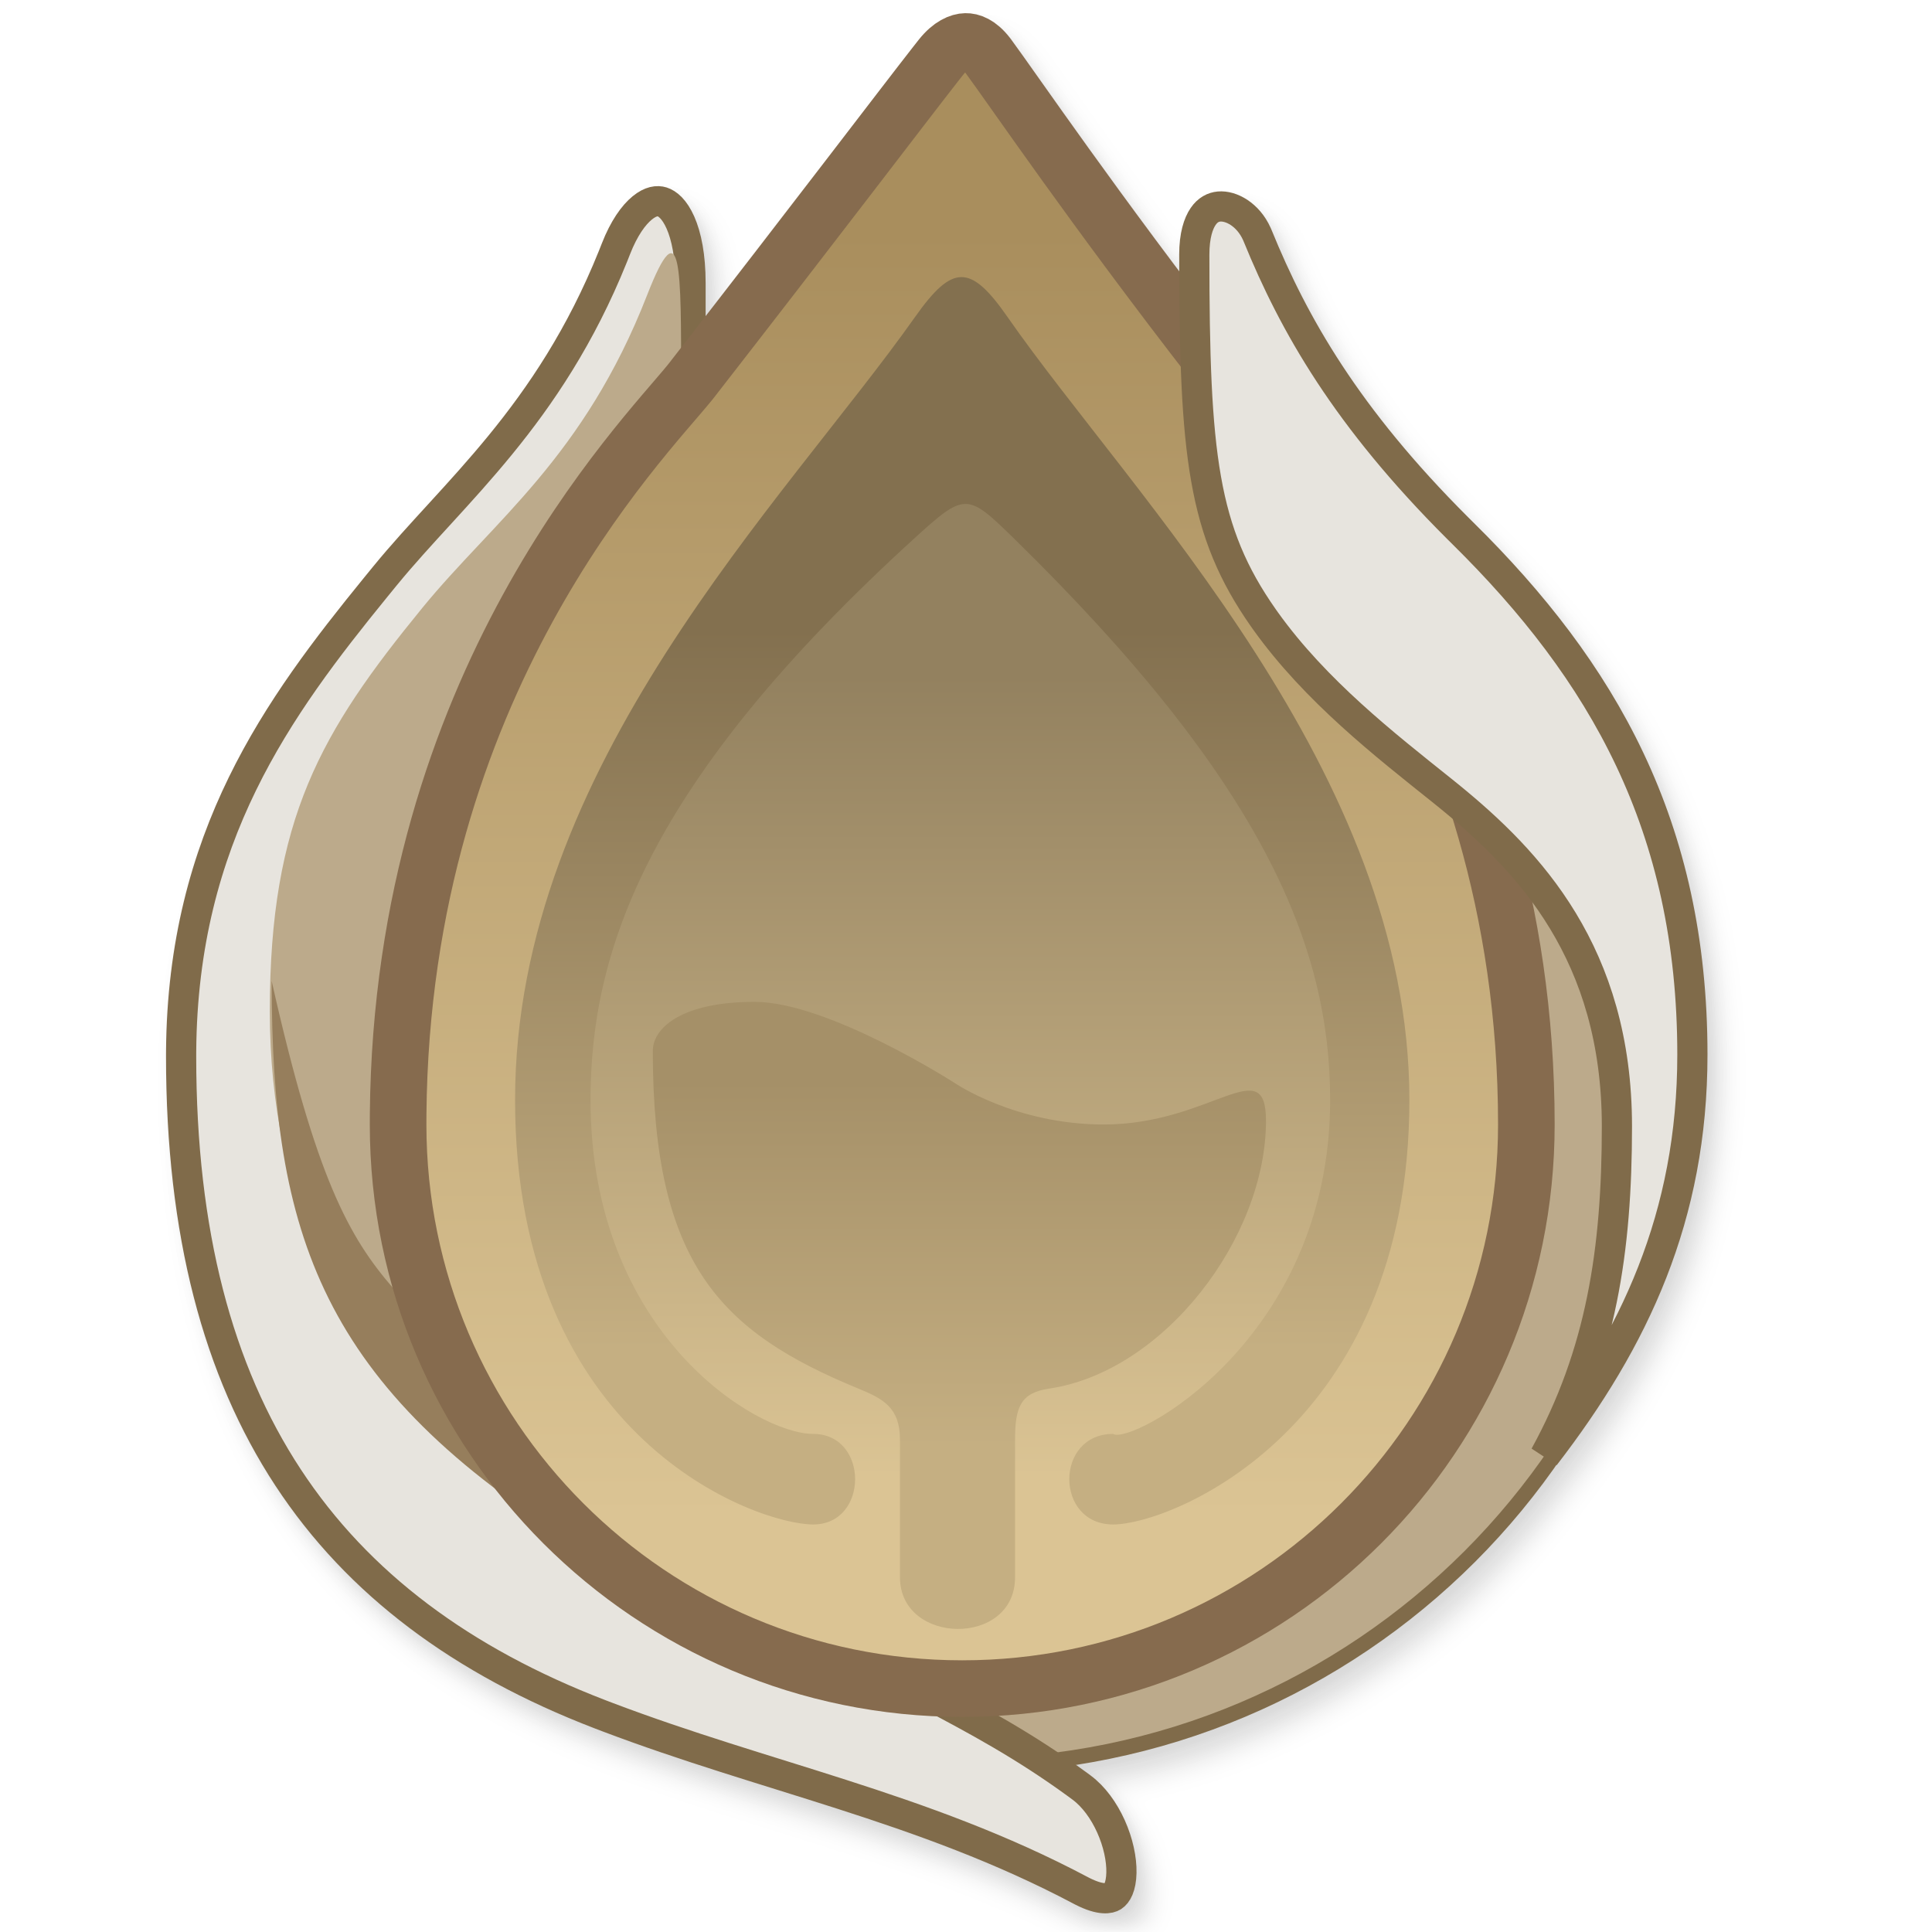
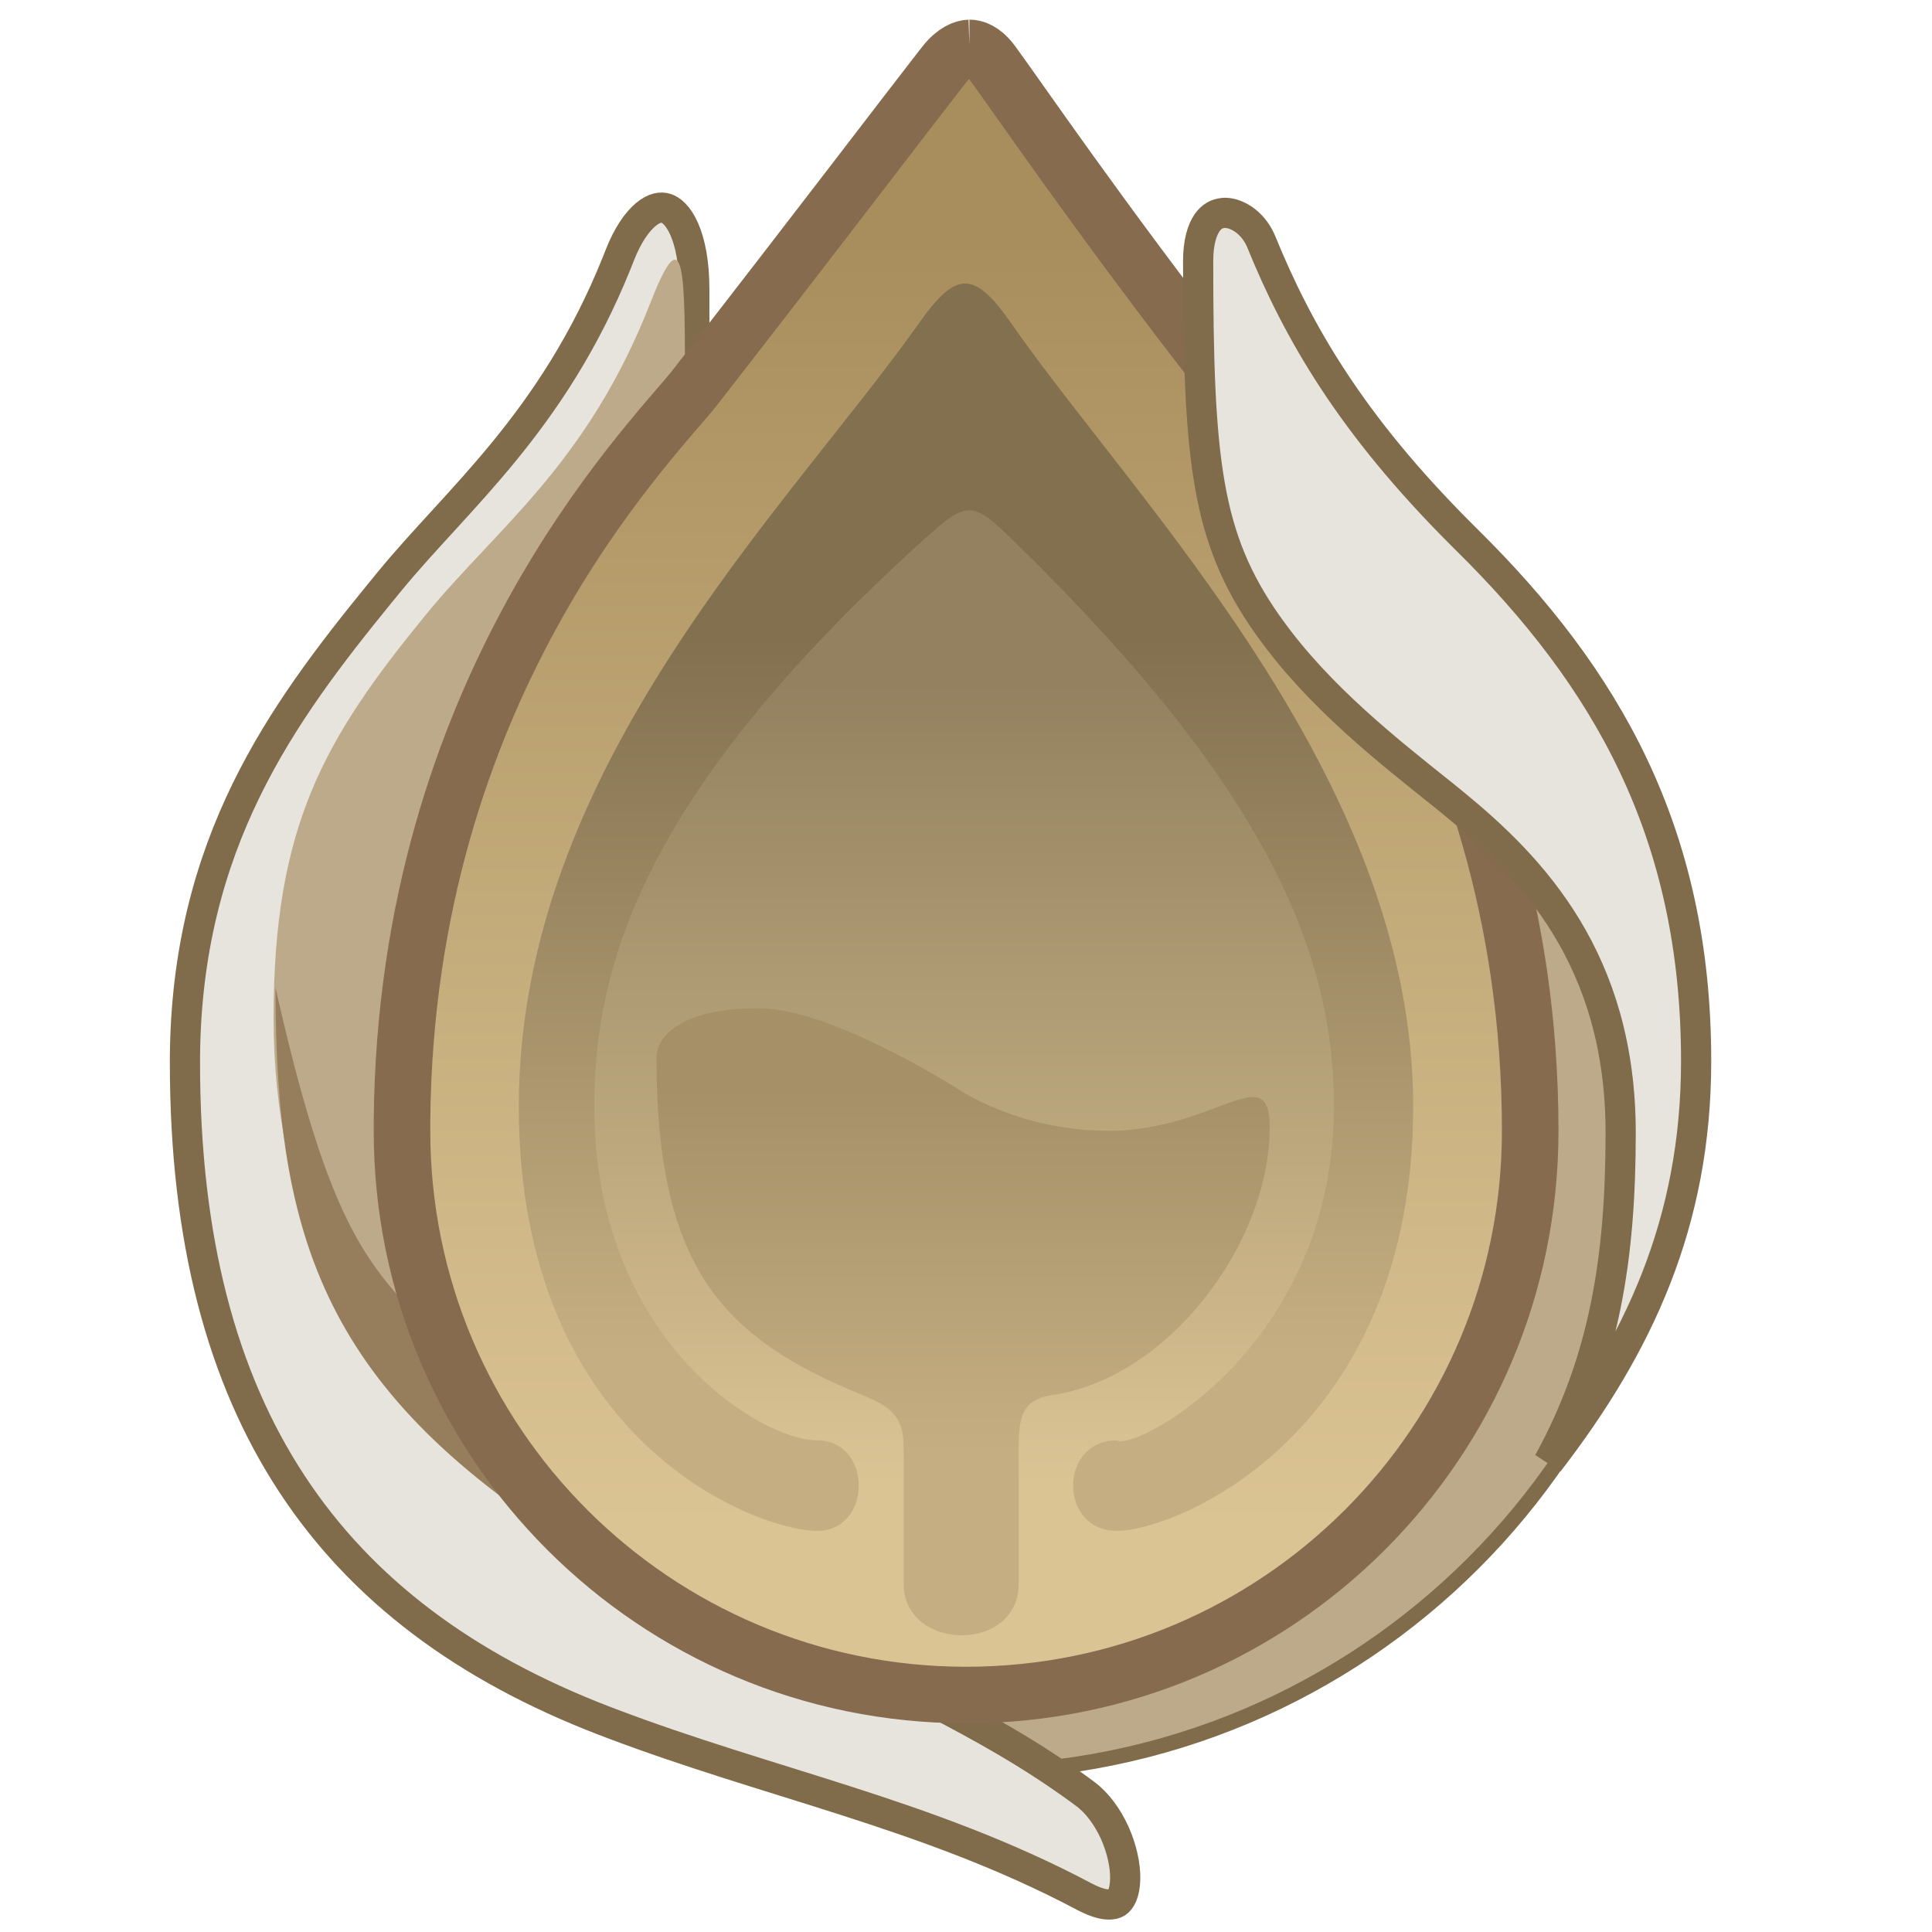
- <svg xmlns="http://www.w3.org/2000/svg" viewBox="0 0 512 512" fill="none">
-   <g filter="url(#filter1_ddd_109_2)">
-     <circle cx="255.5" cy="278.5" r="189.5" fill="#BCAA8B" stroke="#806B4A" stroke-width="4" />
-     <path d="M170.194 55.104C172.445 53.261 174.221 53.104 175.478 53.501C176.866 53.94 178.742 55.406 180.331 59.011C181.903 62.58 183 67.866 183 75V338C183 389.585 194.034 413.294 213.538 429.325C223.015 437.115 234.345 442.955 246.534 449.381C258.437 455.657 271.428 462.617 285.274 472.725L286.617 473.712C289.804 476.077 292.52 479.784 294.421 484.018C296.322 488.25 297.267 492.695 297.188 496.298C297.105 500.083 295.967 501.922 294.945 502.57C294.083 503.116 291.802 503.726 286.86 501.219L286.374 500.966C265.308 489.799 244.165 482.276 222.972 475.474C202.359 468.857 181.867 462.969 160.961 455.041L158.937 454.268C122.539 440.25 94.914 419.836 76.343 391.555C57.757 363.251 47.999 326.699 47.999 280L48.004 278.61C48.411 221.79 73.713 187.392 99.572 155.624L102.095 152.533C120.112 130.513 145.353 110.378 162.419 67.989L163.226 65.953C165.36 60.478 167.889 56.99 170.194 55.104Z" fill="#E7E4DE" stroke="#806B4A" stroke-width="8" />
-     <path d="M171.5 78.18C180.661 54.68 180.5 71.5 180.5 101.5C180.5 151.5 180.5 343 180.5 369.5C180.5 454.5 120.344 385 106 368C91.656 351 71.5 319 71.5 268C71.5 217 85 194 112 161C130.818 138 154.737 121.18 171.5 78.18Z" fill="#BCAA8B" />
-     <path d="M154 410C107 322.5 95.5 364.5 72 260C72 327 85 367.5 154 410Z" fill="#967E5C" />
-     <path d="M255.901 10.988C257.213 10.962 259.338 11.537 261.729 14.641L261.962 14.949C268.654 24.032 290.016 55.486 321.966 96.61L325.091 100.619C336.84 115.648 404.5 181.558 404.5 298C404.5 380.567 337.567 447.5 255 447.5C172.433 447.5 105.5 380.567 105.5 298L105.512 295.245C106.521 180.845 170.193 117.001 182.853 101.32L183.42 100.604C216.719 57.792 239.275 28.06 247.847 17.104L249.373 15.164C251.973 11.89 254.391 11.018 255.901 10.988Z" fill="url(#paint0_linear_109_2)" stroke="#866B4E" stroke-width="15" />
-     <path d="M255 409.222C316.304 409.222 366 359.526 366 298.222C366 213.735 316.747 165.659 308.732 155.407C284.964 125.006 269.241 101.812 264.191 94.958C259.141 88.104 251.922 88.595 246.869 94.958C241.816 101.321 225.227 123.238 200.207 155.407C192.508 165.305 144 212.675 144 298.222C144 359.526 193.696 409.222 255 409.222Z" fill="url(#paint1_linear_109_2)" />
-     <path d="M242.5 84C252.425 69.95 257.177 69.879 267 84C300.043 131.5 373.5 204.5 373.5 291.5C373.5 378.5 310.5 404 295 404C279.5 404 279.5 380 295 380C299.491 383.075 352.5 355.5 352.5 291.5C352.5 251 335 207.5 268.5 142.5C256.364 130.638 255.679 130.5 242.5 142.5C171 207.606 156.5 252.5 156.5 291.5C156.5 353.5 200.681 380 215.5 380C230.319 380 230.319 404 215.5 404C200.681 404 136.5 381.5 136.5 291.5C136.5 203 207.885 133 242.5 84Z" fill="url(#paint2_linear_109_2)" />
-     <path d="M292.5 298C321 298 335.5 278.5 335.5 297C335.5 328 308.5 363.5 278 368C270.422 369.118 269 373 269 381.5V418C269 436.5 238.5 436 238.5 418V381.5C238.5 373 234 370.671 227.5 368C191 353 173 335 173 278.5C173 272.5 180.5 265.5 200 265.5C219.5 265.5 253 287 253 287C253 287 269 298 292.5 298Z" fill="url(#paint3_linear_109_2)" />
-     <path d="M323.054 54.733C326.238 54.441 330.754 56.831 333.078 62L333.296 62.509C342.883 86.04 356.842 110.568 386.278 139.944L387.691 141.348C424.627 177.791 448.501 218.819 448.501 279.5C448.501 322.33 433.192 354.938 409.392 385.819C424.29 358.686 428.501 331.456 428.501 298.5C428.501 252.676 405.149 228.227 384.035 211.02L381.999 209.377C367.123 197.476 348.65 183.102 335.402 164.588L334.775 163.703C318.745 140.851 316.5 120.563 316.5 67.5C316.5 62.39 317.584 59.204 318.852 57.358C320.057 55.604 321.538 54.873 323.054 54.733Z" fill="#E7E4DE" stroke="#806B4A" stroke-width="8" />
-   </g>
+ <svg xmlns="http://www.w3.org/2000/svg" viewBox="0 0 192 192">
  <defs>
-     <filter id="filter1_ddd_109_2" x="-12.001" y="-34.513" width="520.501" height="615.573" filterUnits="userSpaceOnUse" color-interpolation-filters="sRGB">
-       <feFlood flood-opacity="0" result="BackgroundImageFix" />
-       <feColorMatrix in="SourceAlpha" type="matrix" values="0 0 0 0 0 0 0 0 0 0 0 0 0 0 0 0 0 0 127 0" result="hardAlpha" />
-       <feOffset dx="4" dy="6" />
-       <feGaussianBlur stdDeviation="3" />
-       <feColorMatrix type="matrix" values="0 0 0 0 0 0 0 0 0 0 0 0 0 0 0 0 0 0 0.1 0" />
-       <feBlend mode="normal" in2="BackgroundImageFix" result="effect1_dropShadow_109_2" />
-       <feColorMatrix in="SourceAlpha" type="matrix" values="0 0 0 0 0 0 0 0 0 0 0 0 0 0 0 0 0 0 127 0" result="hardAlpha" />
-       <feOffset dx="2" dy="3" />
-       <feGaussianBlur stdDeviation="2" />
-       <feColorMatrix type="matrix" values="0 0 0 0 0 0 0 0 0 0 0 0 0 0 0 0 0 0 0.04 0" />
-       <feBlend mode="normal" in2="effect1_dropShadow_109_2" result="effect2_dropShadow_109_2" />
-       <feColorMatrix in="SourceAlpha" type="matrix" values="0 0 0 0 0 0 0 0 0 0 0 0 0 0 0 0 0 0 127 0" result="hardAlpha" />
-       <feOffset dx="1" dy="1" />
-       <feGaussianBlur stdDeviation="1" />
-       <feColorMatrix type="matrix" values="0 0 0 0 0 0 0 0 0 0 0 0 0 0 0 0 0 0 0.02 0" />
-       <feBlend mode="normal" in2="effect2_dropShadow_109_2" result="effect3_dropShadow_109_2" />
-       <feBlend mode="normal" in="SourceGraphic" in2="effect3_dropShadow_109_2" result="shape" />
-     </filter>
-     <linearGradient id="paint0_linear_109_2" x1="255" y1="61.5" x2="255" y2="402" gradientUnits="userSpaceOnUse">
-       <stop stop-color="#A98E5D" />
-       <stop offset="1" stop-color="#DBC494" />
+     <linearGradient id="b" x1="96" y1="-151.7" x2="96" y2="-279.39" gradientTransform="translate(0 -128) scale(1 -1)" gradientUnits="userSpaceOnUse">
+       <stop offset="0" stop-color="#a98e5d" />
+       <stop offset="1" stop-color="#dbc494" />
    </linearGradient>
-     <linearGradient id="paint1_linear_109_2" x1="255" y1="179" x2="255" y2="391.5" gradientUnits="userSpaceOnUse">
-       <stop stop-color="#93815F" />
-       <stop offset="1" stop-color="#DBC494" />
+     <linearGradient id="c" x1="96" y1="-195.76" x2="96" y2="-275.45" gradientTransform="translate(0 -128) scale(1 -1)" gradientUnits="userSpaceOnUse">
+       <stop offset="0" stop-color="#93815f" />
+       <stop offset="1" stop-color="#dbc494" />
    </linearGradient>
-     <linearGradient id="paint2_linear_109_2" x1="255" y1="167" x2="255" y2="357.5" gradientUnits="userSpaceOnUse">
-       <stop stop-color="#83704F" />
-       <stop offset="1" stop-color="#C5AF82" />
+     <linearGradient id="d" x1="96" y1="-191.26" x2="96" y2="-262.7" gradientTransform="translate(0 -128) scale(1 -1)" gradientUnits="userSpaceOnUse">
+       <stop offset="0" stop-color="#83704f" />
+       <stop offset="1" stop-color="#c5af82" />
    </linearGradient>
-     <linearGradient id="paint3_linear_109_2" x1="254" y1="286.5" x2="254" y2="383.5" gradientUnits="userSpaceOnUse">
-       <stop stop-color="#A59068" />
-       <stop offset="1" stop-color="#C5AF82" />
+     <linearGradient id="e" x1="95.72" y1="-236.08" x2="95.72" y2="-272.45" gradientTransform="translate(0 -128) scale(1 -1)" gradientUnits="userSpaceOnUse">
+       <stop offset="0" stop-color="#a59068" />
+       <stop offset="1" stop-color="#c5af82" />
    </linearGradient>
  </defs>
+   <circle cx="96.19" cy="105.08" r="71.06" fill="#bcaa8b" stroke="#806b4a" stroke-width="1.5" />
+   <path d="M64.2,21.3c.84-.69,1.51-.75,1.98-.6.52.16,1.22.71,1.82,2.07.59,1.34,1,3.32,1,6v98.62c0,19.34,4.14,28.24,11.45,34.25,3.55,2.92,7.8,5.11,12.37,7.52,4.46,2.35,9.34,4.96,14.53,8.75l.5.37c1.2.89,2.21,2.28,2.93,3.86.71,1.59,1.07,3.25,1.04,4.6-.03,1.42-.46,2.11-.84,2.35-.32.2-1.18.43-3.03-.51l-.18-.09c-7.9-4.19-15.83-7.01-23.78-9.56-7.73-2.48-15.41-4.69-23.25-7.66l-.76-.29c-13.65-5.26-24.01-12.91-30.97-23.52-6.97-10.61-10.63-24.32-10.63-41.83v-.52c.15-21.31,9.64-34.21,19.34-46.12l.95-1.16c6.76-8.26,16.22-15.81,22.62-31.7l.3-.76c.8-2.05,1.75-3.36,2.61-4.07Z" fill="#e7e4de" stroke="#806b4a" stroke-width="3" />
+   <path d="M64.69,29.96c3.44-8.81,3.38-2.51,3.38,8.74v100.5c0,31.88-22.56,5.81-27.94-.56-5.38-6.38-12.94-18.38-12.94-37.5s5.06-27.75,15.19-40.12c7.06-8.62,16.03-14.93,22.31-31.06Z" fill="#bcaa8b" />
+   <path d="M58.13,154.39c-17.62-32.81-21.94-17.06-30.75-56.25,0,25.12,4.88,40.31,30.75,56.25Z" fill="#967e5c" />
+   <path d="M96.34,4.76c.49,0,1.29.21,2.19,1.37l.09.12c2.51,3.41,10.52,15.2,22.5,30.62l1.17,1.5c4.41,5.64,29.78,30.35,29.78,74.02,0,30.96-25.1,56.06-56.06,56.06s-56.06-25.1-56.06-56.06v-1.03c.38-42.9,24.26-66.84,29.01-72.72l.21-.27c12.49-16.05,20.95-27.2,24.16-31.31l.57-.73c.98-1.23,1.88-1.55,2.45-1.57Z" fill="url(#b)" stroke="#866b4e" stroke-width="5.62" />
+   <path d="M96,154.1c22.99,0,41.62-18.64,41.62-41.62,0-31.68-18.47-49.71-21.48-53.56-8.91-11.4-14.81-20.1-16.7-22.67-1.89-2.57-4.6-2.39-6.5,0-1.89,2.39-8.12,10.6-17.5,22.67-2.89,3.71-21.08,21.48-21.08,53.56,0,22.99,18.64,41.62,41.62,41.62Z" fill="url(#c)" />
+   <path d="M91.31,32.14c3.72-5.27,5.5-5.3,9.19,0,12.39,17.81,39.94,45.19,39.94,77.81s-23.62,42.19-29.44,42.19-5.81-9,0-9c1.68,1.15,21.56-9.19,21.56-33.19,0-15.19-6.56-31.5-31.5-55.88-4.55-4.45-4.81-4.5-9.75,0-26.81,24.41-32.25,41.25-32.25,55.88,0,23.25,16.57,33.19,22.12,33.19s5.56,9,0,9-29.62-8.44-29.62-42.19,26.77-59.44,39.75-77.81Z" fill="url(#d)" />
+   <path d="M110.06,112.39c10.69,0,16.12-7.31,16.12-.38,0,11.62-10.12,24.94-21.56,26.62-2.84.42-3.38,1.88-3.38,5.06v13.69c0,6.94-11.44,6.75-11.44,0v-13.69c0-3.19-1.69-4.06-4.12-5.06-13.69-5.62-20.44-12.38-20.44-33.56,0-2.25,2.81-4.88,10.12-4.88s19.88,8.06,19.88,8.06c0,0,6,4.12,14.81,4.12Z" fill="url(#e)" />
+   <path d="M121.52,21.16c1.19-.11,2.89.79,3.76,2.72l.08.19c3.6,8.82,8.83,18.02,19.87,29.04l.53.53c13.85,13.67,22.8,29.05,22.8,51.81,0,16.06-5.74,28.29-14.67,39.87,5.59-10.17,7.17-20.39,7.17-32.74,0-17.18-8.76-26.35-16.67-32.8l-.76-.62c-5.58-4.46-12.51-9.85-17.47-16.8l-.24-.33c-6.01-8.57-6.85-16.18-6.85-36.08,0-1.92.41-3.11.88-3.8.45-.66,1.01-.93,1.58-.98Z" fill="#e7e4de" stroke="#806b4a" stroke-width="3" stroke-miterlimit="0" />
</svg>
